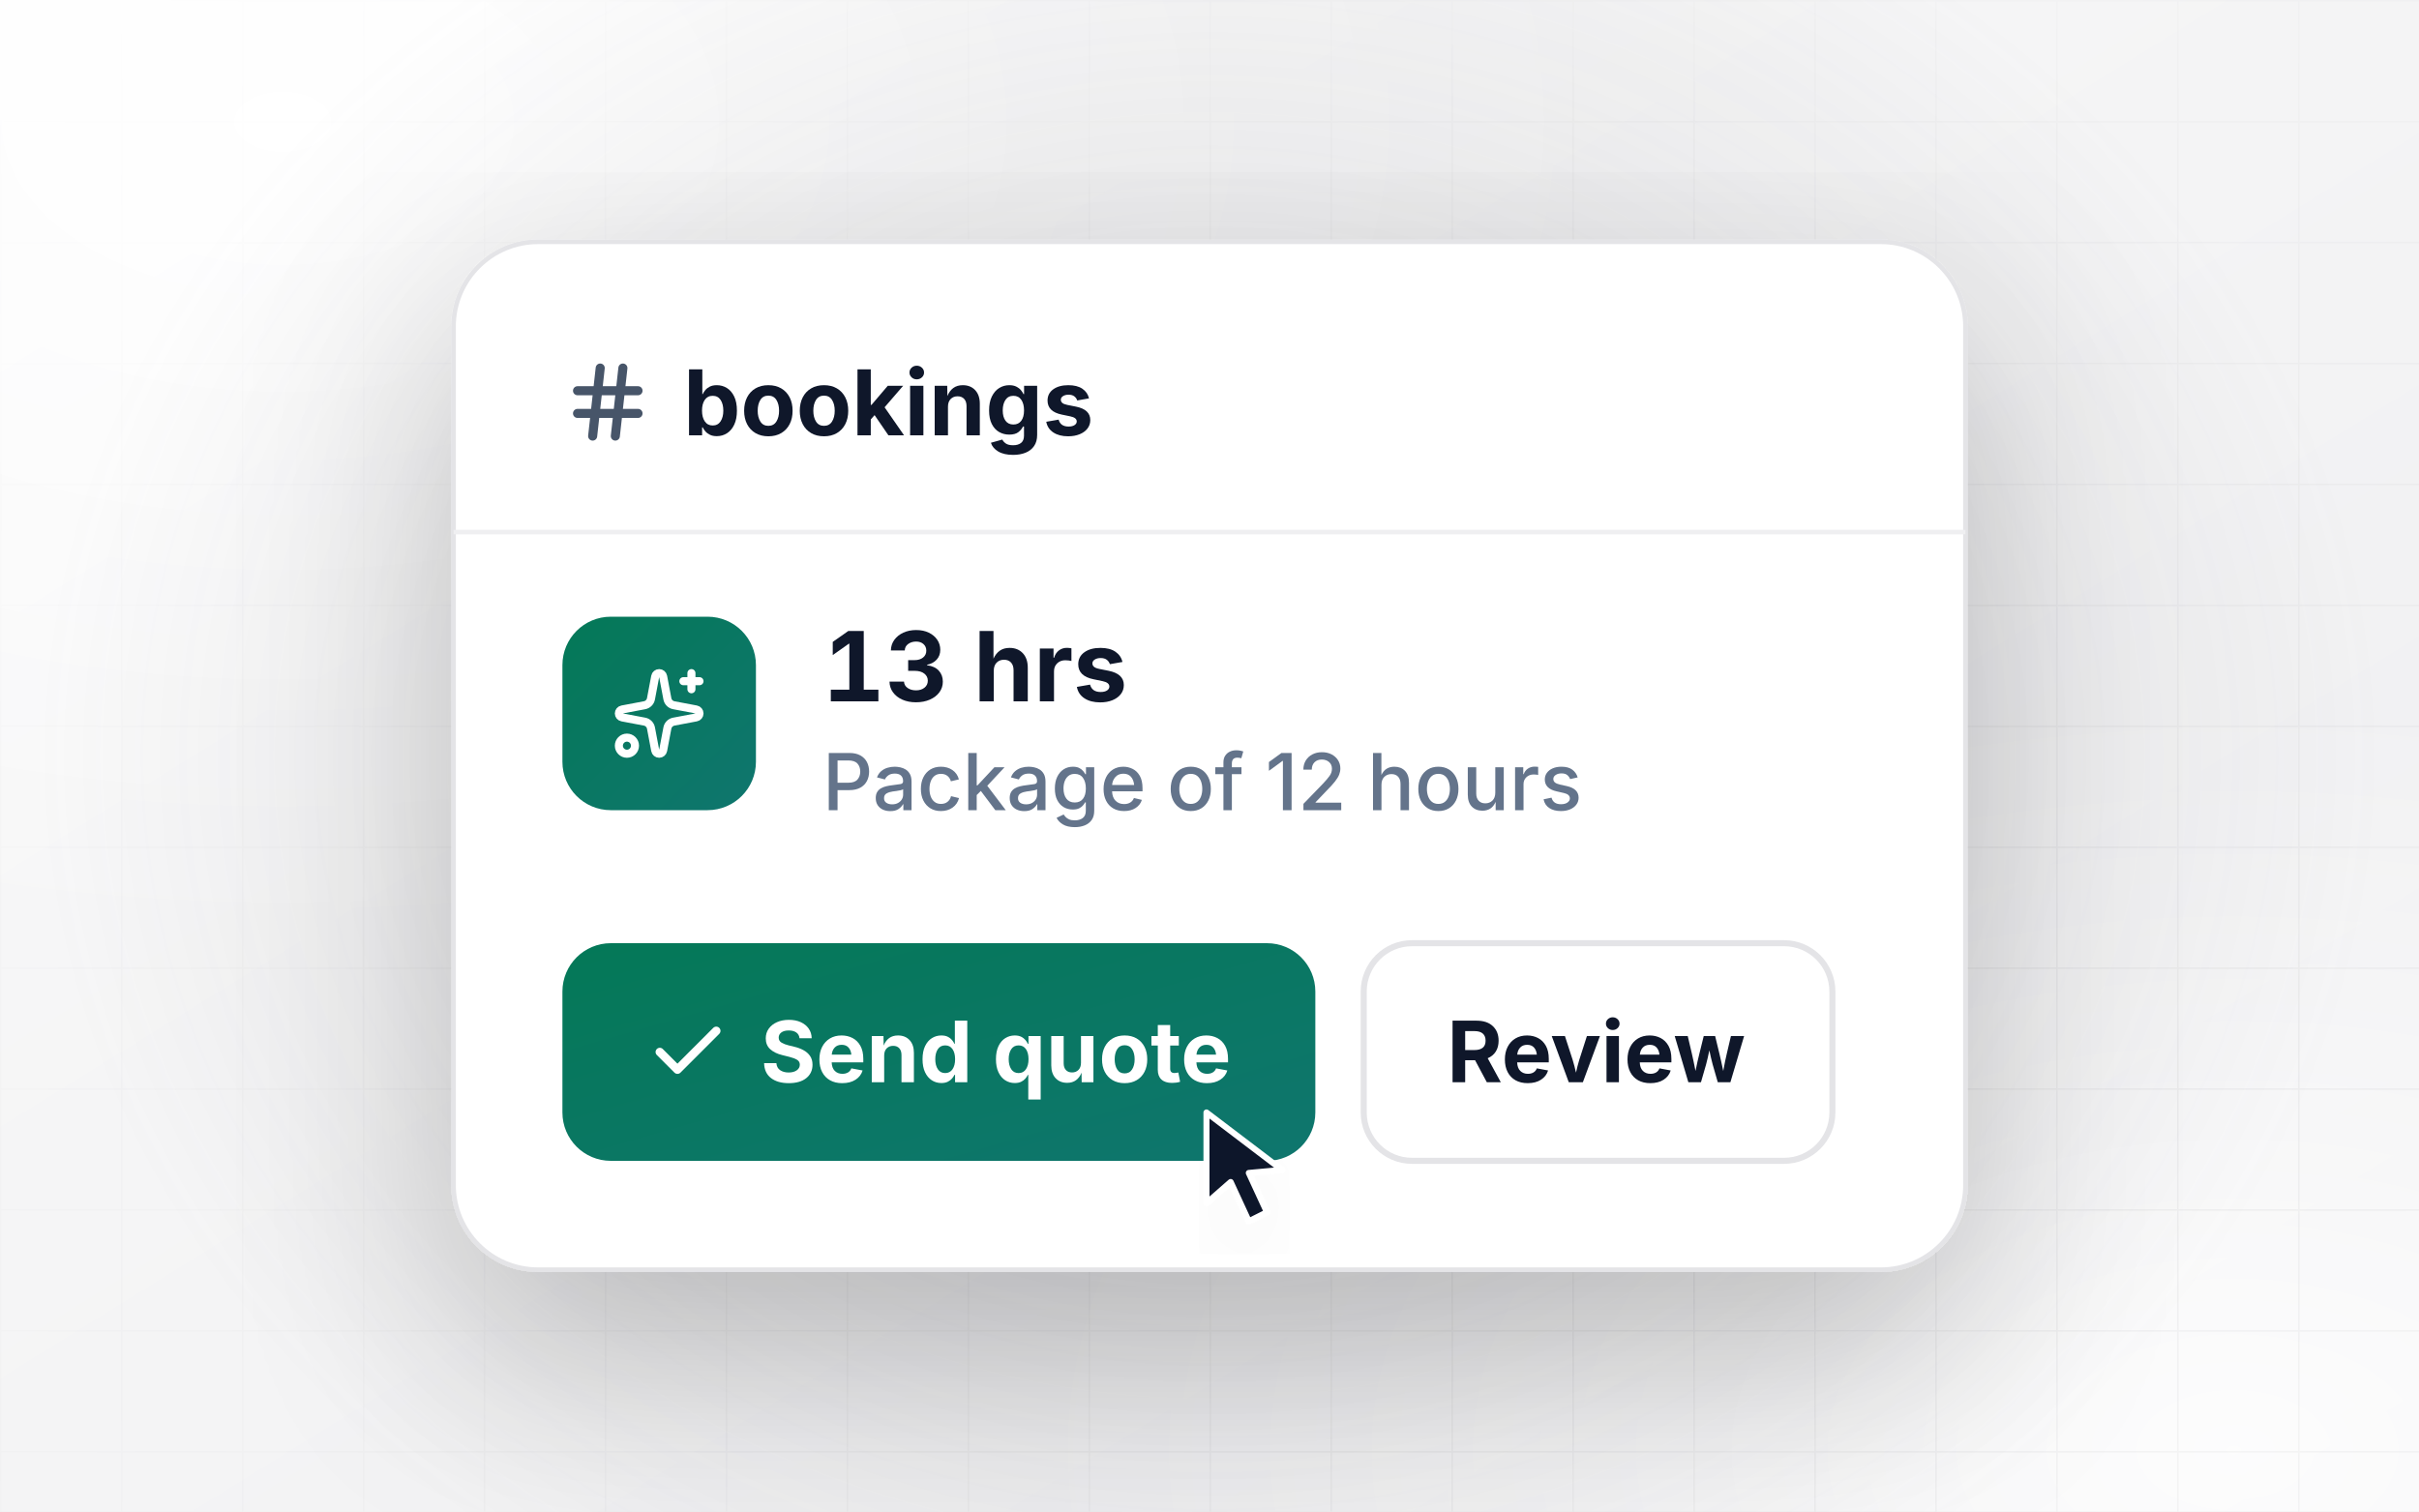
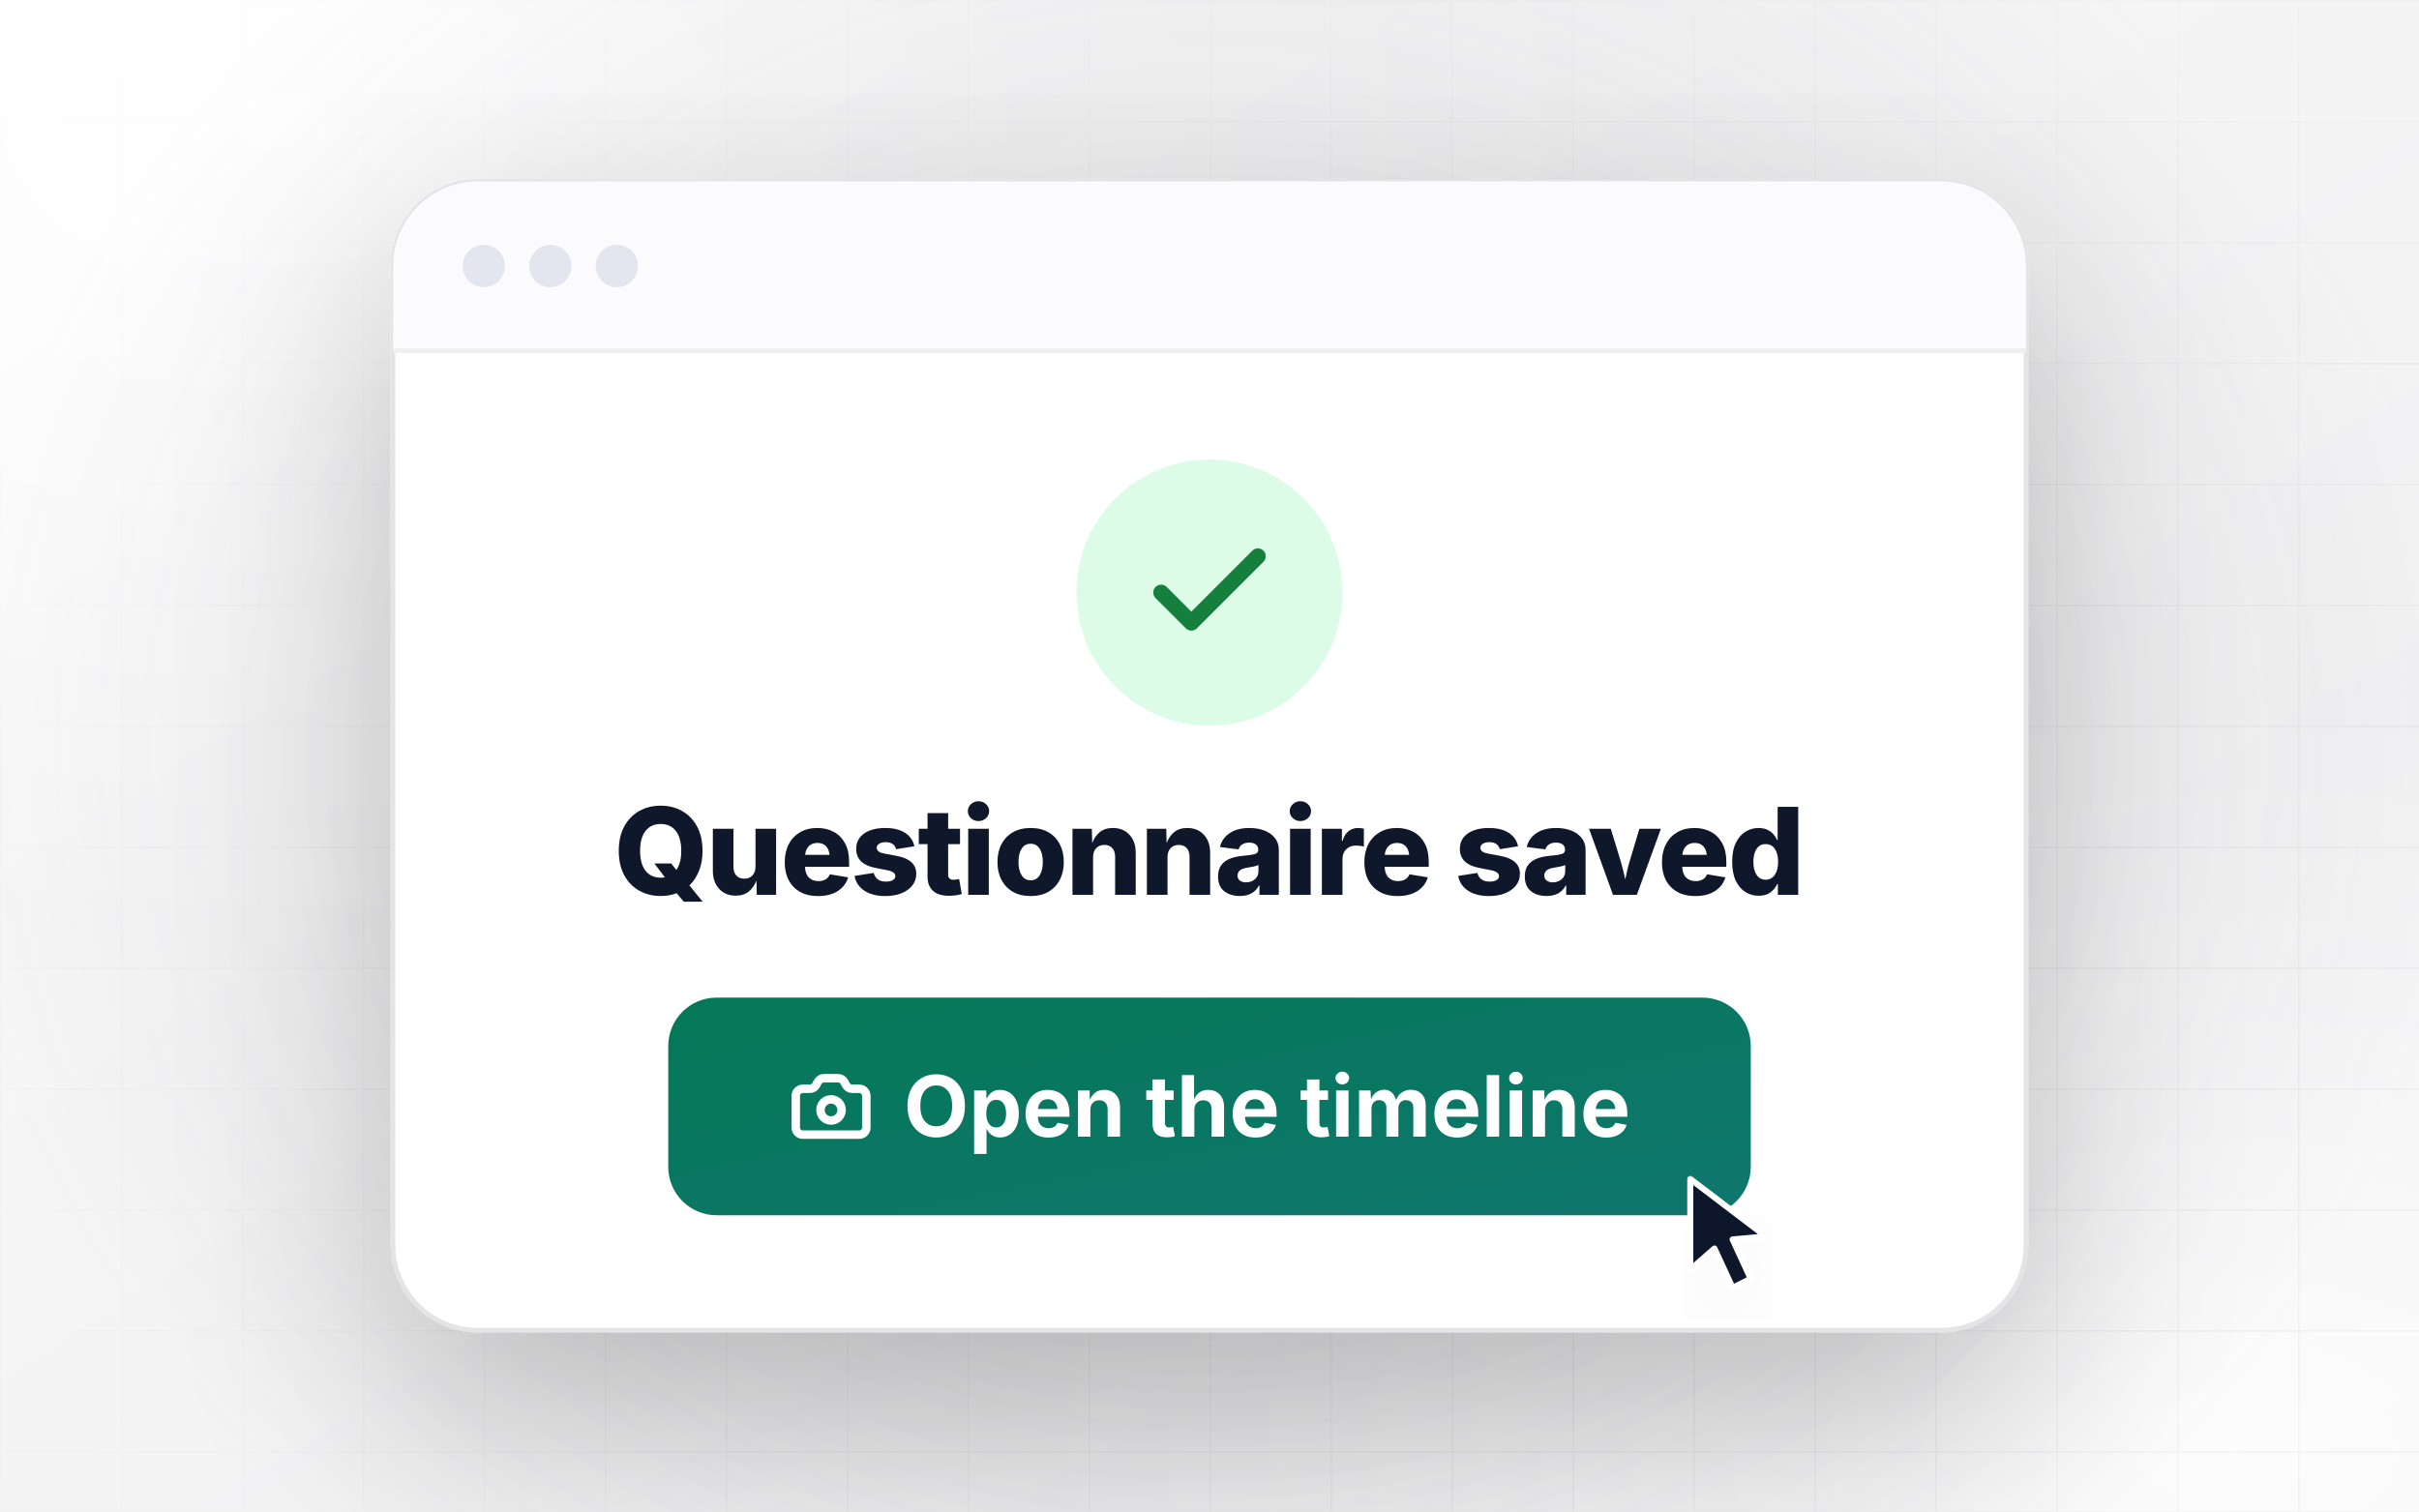
<svg xmlns="http://www.w3.org/2000/svg" xmlns:xlink="http://www.w3.org/1999/xlink" viewBox="0 0 800 500" width="800" height="500" role="img">
  <defs>
    <linearGradient id="bg" x1="0" y1="0" x2="1" y2="1">
      <stop offset="0" stop-color="#FAFAFA" />
      <stop offset="1" stop-color="#EEEEF0" />
    </linearGradient>
    <radialGradient id="glowA" cx="0.12" cy="0.08" r="0.55">
      <stop offset="0" stop-color="#FFFFFF" stop-opacity="0.95" />
      <stop offset="1" stop-color="#FFFFFF" stop-opacity="0" />
    </radialGradient>
    <radialGradient id="glowB" cx="0.92" cy="0.96" r="0.5">
      <stop offset="0" stop-color="#FFFFFF" stop-opacity="0.85" />
      <stop offset="1" stop-color="#FFFFFF" stop-opacity="0" />
    </radialGradient>
    <linearGradient id="gAcc" x1="0" y1="0" x2="1" y2="1">
      <stop offset="0" stop-color="#047857" />
      <stop offset="1" stop-color="#0F766E" />
    </linearGradient>
    <linearGradient id="gStroke" x1="0" y1="0" x2="1" y2="0">
      <stop offset="0" stop-color="#6EE7B7" />
      <stop offset="1" stop-color="#5EEAD4" />
    </linearGradient>
    <pattern id="grid" width="40" height="40" patternUnits="userSpaceOnUse">
      <path d="M40 0H0V40" fill="none" stroke="#52525B" stroke-opacity="0.07" stroke-width="1" />
    </pattern>
    <radialGradient id="fade" cx="0.5" cy="0.45" r="0.65">
      <stop offset="0" stop-color="#fff" stop-opacity="1" />
      <stop offset="1" stop-color="#fff" stop-opacity="0" />
    </radialGradient>
    <mask id="gridMask">
      <rect width="1200" height="800" fill="url(#fade)" />
    </mask>
    <filter id="e1" x="-10%" y="-10%" width="120%" height="140%">
      <feDropShadow dx="0" dy="1" stdDeviation="1.2" flood-color="#0F172A" flood-opacity="0.07" />
      <feDropShadow dx="0" dy="12" stdDeviation="18" flood-color="#18181B" flood-opacity="0.08" />
    </filter>
    <filter id="e2" x="-15%" y="-15%" width="130%" height="160%">
      <feDropShadow dx="0" dy="2" stdDeviation="3" flood-color="#0F172A" flood-opacity="0.10" />
      <feDropShadow dx="0" dy="28" stdDeviation="34" flood-color="#18181B" flood-opacity="0.20" />
    </filter>
    <radialGradient id="spot" cx="0.5" cy="0.5" r="0.5">
      <stop offset="0" stop-color="#71717A" stop-opacity="0.24" />
      <stop offset="1" stop-color="#71717A" stop-opacity="0" />
    </radialGradient>
-     <path id="g700_b" d="M754 -19Q663 -19 600.0 12.0Q537 43 497.5 88.5Q458 134 437 179H423V0H128V1490H428V930H437Q457 974 495.5 1021.0Q534 1068 597.5 1100.0Q661 1132 756 1132Q880 1132 983.0 1068.0Q1086 1004 1147.5 876.0Q1209 748 1209 557Q1209 371 1149.0 242.5Q1089 114 986.0 47.5Q883 -19 754 -19ZM662 222Q779 222 840.5 316.0Q902 410 902 558Q902 705 841.0 798.5Q780 892 662 892Q546 892 483.5 801.0Q421 710 421 558Q421 406 484.0 314.0Q547 222 662 222Z" />
-     <path id="g700_o" d="M628 -22Q460 -22 337.0 50.5Q214 123 147.5 252.5Q81 382 81 554Q81 727 147.5 857.0Q214 987 337.0 1059.5Q460 1132 628 1132Q796 1132 919.0 1059.5Q1042 987 1108.5 857.0Q1175 727 1175 554Q1175 382 1108.5 252.5Q1042 123 919.0 50.5Q796 -22 628 -22ZM628 214Q748 214 809.0 311.0Q870 408 870 555Q870 703 809.0 799.5Q748 896 628 896Q508 896 447.5 799.5Q387 703 387 555Q387 408 447.5 311.0Q508 214 628 214Z" />
-     <path id="g700_k" d="M128 0V1490H428V688H445L811 1118H1158L740 633L1179 0H826L514 456L428 359V0Z" />
+     <path id="g800_Q" d="M792 -20Q591 -20 430.5 69.0Q270 158 176.0 329.0Q82 500 82 744Q82 990 176.0 1161.0Q270 1332 430.5 1421.0Q591 1510 792 1510Q991 1510 1151.5 1421.0Q1312 1332 1406.0 1161.0Q1500 990 1500 744Q1500 551 1440.5 404.5Q1381 258 1278 160L1502 -117H1183L1062 27Q937 -20 792 -20ZM684 531H970L1057 421Q1140 539 1140 744Q1140 966 1047.0 1083.0Q954 1200 792 1200Q629 1200 536.0 1083.0Q443 966 443 744Q443 523 536.0 406.5Q629 290 792 290Q829 290 863 296Z" />
+     <path id="g800_u" d="M503 -14Q327 -14 221.0 101.0Q115 216 115 406V1118H464V474Q464 380 512.5 326.5Q561 273 646 273Q732 273 784.5 327.5Q837 382 837 480V1118H1186V0H858L853 242Q808 125 723.0 55.5Q638 -14 503 -14Z" />
+     <path id="g800_e" d="M636 -21Q373 -21 222.5 132.5Q72 286 72 555Q72 727 139.5 857.0Q207 987 331.0 1059.5Q455 1132 623 1132Q780 1132 901.5 1066.5Q1023 1001 1092.5 873.5Q1162 746 1162 562V474H415Q420 353 481.5 292.5Q543 232 642 232Q712 232 763.0 261.5Q814 291 835 347L1146 296Q1104 151 971.5 65.0Q839 -21 636 -21ZM417 677H831Q821 772 769.0 825.5Q717 879 626 879Q534 879 480.5 824.5Q427 770 417 677Z" />
+     <path id="g800_s" d="M586 -21Q371 -21 232.5 69.5Q94 160 65 320L389 371Q410 298 460.0 261.0Q510 224 599 224Q672 224 714.0 249.5Q756 275 756 317Q756 390 619 417L424 455Q93 518 93 777Q93 944 226.5 1038.0Q360 1132 585 1132Q795 1132 922.0 1049.0Q1049 966 1078 822L770 773Q736 892 591 892Q528 892 484.5 866.5Q441 841 441 798Q441 764 468.0 738.5Q495 713 567 699L781 659Q1110 597 1110 357Q1110 242 1042.5 157.0Q975 72 857.0 25.5Q739 -21 586 -21Z" />
+     <path id="g800_t" d="M718 1118V859H517V342Q517 255 606 255Q624 255 656.5 259.5Q689 264 703 267L748 13Q689 -4 634.0 -10.0Q579 -16 530 -16Q352 -16 260.0 67.5Q168 151 168 311V859H20V1118H168V1384H517V1118Z" />
+     <path id="g800_i" d="M115 0V1118H464V0ZM289 1249Q215 1249 162.0 1298.0Q109 1347 109 1417Q109 1487 162.0 1536.0Q215 1585 289 1585Q364 1585 417.0 1536.0Q470 1487 470 1417Q470 1347 417.0 1298.0Q364 1249 289 1249Z" />
+     <path id="g800_o" d="M634 -21Q459 -21 333.0 51.5Q207 124 139.5 253.5Q72 383 72 555Q72 727 139.5 857.0Q207 987 333.0 1059.5Q459 1132 634 1132Q809 1132 934.5 1059.5Q1060 987 1127.5 857.0Q1195 727 1195 555Q1195 383 1127.5 253.5Q1060 124 934.5 51.5Q809 -21 634 -21ZM634 246Q734 246 787.0 331.5Q840 417 840 557Q840 697 787.0 781.0Q734 865 634 865Q534 865 481.0 781.0Q428 697 428 557Q428 417 481.0 331.5Q534 246 634 246Z" />
+     <path id="g800_n" d="M464 638V0H115V1118H443L449 877Q493 993 578.0 1062.5Q663 1132 799 1132Q974 1132 1080.0 1017.0Q1186 902 1186 712V0H837V644Q837 738 789.0 791.5Q741 845 655 845Q570 845 517.0 790.5Q464 736 464 638Z" />
+     <path id="g800_a" d="M428 -20Q267 -20 163.5 62.0Q60 144 60 310Q60 434 117.0 507.0Q174 580 268.5 615.0Q363 650 476 660Q618 672 679.5 689.5Q741 707 741 759V763Q741 821 700.5 852.5Q660 884 589 884Q516 884 469.0 853.0Q422 822 408 769L92 810Q125 953 253.5 1042.5Q382 1132 592 1132Q731 1132 843.5 1089.0Q956 1046 1022.5 962.5Q1089 879 1089 759V0H761V157H752Q659 -20 428 -20ZM534 211Q622 211 683.0 263.0Q744 315 744 398V505Q714 489 657.0 478.0Q600 467 551 459Q390 435 390 326Q390 270 430.5 240.5Q471 211 534 211Z" />
+     <path id="g800_r" d="M115 0V1118H454V914H466Q496 1024 565.5 1078.0Q635 1132 727 1132Q778 1132 826 1120V816Q801 825 760.5 829.5Q720 834 688 834Q591 834 527.5 772.0Q464 710 464 610V0Z" />
+     <path id="g800_v" d="M427 0 22 1118H390L557 571Q580 496 598.5 419.0Q617 342 635 261Q651 342 669.0 418.5Q687 495 710 571L874 1118H1238L831 0Z" />
+     <path id="g800_d" d="M520 -16Q396 -16 294.0 48.5Q192 113 132.0 240.5Q72 368 72 558Q72 754 134.5 881.0Q197 1008 298.5 1070.0Q400 1132 517 1132Q606 1132 669.0 1101.5Q732 1071 772.5 1023.5Q813 976 834 926H842V1490H1190V0H846V181H834Q801 105 724.5 44.5Q648 -16 520 -16ZM639 256Q738 256 794.0 338.5Q850 421 850 558Q850 697 794.5 778.0Q739 859 639 859Q538 859 484.5 776.5Q431 694 431 558Q431 422 484.5 339.0Q538 256 639 256Z" />
+     <path id="g700_O" d="M789 -20Q592 -20 434.5 70.0Q277 160 185.5 331.0Q94 502 94 744Q94 987 185.5 1158.5Q277 1330 434.5 1420.0Q592 1510 789 1510Q987 1510 1144.0 1420.0Q1301 1330 1392.5 1158.5Q1484 987 1484 744Q1484 501 1392.5 330.5Q1301 160 1144.0 70.0Q987 -20 789 -20ZM789 251Q963 251 1068.5 377.5Q1174 504 1174 744Q1174 985 1068.5 1112.0Q963 1239 789 1239Q616 1239 510.0 1111.5Q404 984 404 744Q404 505 510.0 378.0Q616 251 789 251Z" />
+     <path id="g700_p" d="M128 -418V1118H423V930H437Q457 974 495.5 1021.0Q534 1068 597.5 1100.0Q661 1132 756 1132Q880 1132 983.0 1068.0Q1086 1004 1147.5 876.0Q1209 748 1209 557Q1209 371 1149.0 242.5Q1089 114 986.0 47.5Q883 -19 754 -19Q663 -19 600.0 12.0Q537 43 497.5 88.5Q458 134 437 179H428V-418ZM662 222Q779 222 840.5 316.0Q902 410 902 558Q902 705 841.0 798.5Q780 892 662 892Q546 892 483.5 801.0Q421 710 421 558Q421 406 484.0 314.0Q547 222 662 222Z" />
+     <path id="g700_e" d="M633 -22Q462 -22 338.0 48.0Q214 118 147.5 247.0Q81 376 81 553Q81 726 147.5 856.0Q214 986 334.5 1059.0Q455 1132 618 1132Q764 1132 883.0 1070.0Q1002 1008 1072.5 882.0Q1143 756 1143 565V481H378Q383 344 454.0 274.0Q525 204 638 204Q717 204 773.5 237.5Q830 271 854 336L1126 285Q1085 146 956.5 62.0Q828 -22 633 -22ZM380 669H854Q843 778 784.0 842.0Q725 906 621 906Q513 906 451.0 839.5Q389 773 380 669Z" />
+     <path id="g700_n" d="M428 647V0H128V1118H411L415 887Q462 1004 548.0 1068.0Q634 1132 763 1132Q937 1132 1042.0 1020.0Q1147 908 1147 711V0H847V659Q847 763 793.5 822.0Q740 881 645 881Q549 881 488.5 819.5Q428 758 428 647Z" />
+     <path id="g700_t" d="M683 1118V889H474V327Q474 223 576 223Q593 223 623.5 227.5Q654 232 671 236L714 11Q664 -4 614.5 -10.0Q565 -16 520 -16Q352 -16 263.0 65.5Q174 147 174 301V889H20V1118H174V1384H474V1118Z" />
+     <path id="g700_h" d="M428 647V0H128V1490H422V904Q471 1013 555.0 1072.5Q639 1132 763 1132Q937 1132 1042.5 1020.0Q1148 908 1148 711V0H847V659Q847 763 793.5 822.0Q740 881 645 881Q549 881 488.5 819.5Q428 758 428 647Z" />
    <path id="g700_i" d="M128 0V1118H428V0ZM278 1264Q210 1264 162.0 1309.0Q114 1354 114 1418Q114 1482 162.0 1527.0Q210 1572 278 1572Q346 1572 394.5 1527.0Q443 1482 443 1418Q443 1354 394.5 1309.0Q346 1264 278 1264Z" />
-     <path id="g700_n" d="M428 647V0H128V1118H411L415 887Q462 1004 548.0 1068.0Q634 1132 763 1132Q937 1132 1042.0 1020.0Q1147 908 1147 711V0H847V659Q847 763 793.5 822.0Q740 881 645 881Q549 881 488.5 819.5Q428 758 428 647Z" />
-     <path id="g700_g" d="M625 -442Q415 -442 287.0 -365.0Q159 -288 122 -168L380 -96Q401 -143 457.5 -183.5Q514 -224 623 -224Q737 -224 803.0 -171.5Q869 -119 869 -8V198H846Q815 130 743.5 73.0Q672 16 536 16Q410 16 307.0 75.0Q204 134 142.5 255.0Q81 376 81 561Q81 750 143.5 877.0Q206 1004 309.5 1068.0Q413 1132 537 1132Q631 1132 695.0 1100.0Q759 1068 798.5 1021.0Q838 974 858 930H871V1118H1166V9Q1166 -142 1096.5 -242.5Q1027 -343 904.5 -392.5Q782 -442 625 -442ZM630 244Q745 244 807.5 328.5Q870 413 870 563Q870 712 808.0 802.0Q746 892 630 892Q512 892 450.5 799.5Q389 707 389 563Q389 416 451.0 330.0Q513 244 630 244Z" />
-     <path id="g700_s" d="M572 -22Q370 -22 238.5 64.0Q107 150 78 306L357 354Q400 198 581 198Q667 198 716.5 230.5Q766 263 766 313Q766 398 622 428L429 468Q107 534 107 785Q107 946 236.0 1039.0Q365 1132 577 1132Q776 1132 894.0 1051.0Q1012 970 1043 834L777 787Q759 844 711.0 880.5Q663 917 581 917Q507 917 457.0 885.5Q407 854 407 804Q407 762 439.5 732.5Q472 703 551 687L752 647Q1072 582 1072 345Q1072 235 1008.0 152.5Q944 70 831.0 24.0Q718 -22 572 -22Z" />
-     <path id="g700_one_tf" d="M177 0V247H569V1221H559L218 980V1259L547 1490H874V247H1184V0Z" />
-     <path id="g700_three_tf" d="M655 -20Q493 -20 367.5 35.5Q242 91 169.5 190.0Q97 289 95 418H402Q406 334 478.0 283.5Q550 233 656 233Q766 233 836.0 289.5Q906 346 906 437Q906 529 832.0 587.5Q758 646 628 646H490V873H628Q737 873 805.5 928.0Q874 983 874 1073Q874 1159 814.5 1212.5Q755 1266 658 1266Q561 1266 490.5 1215.0Q420 1164 418 1077H124Q126 1204 197.0 1302.0Q268 1400 388.5 1455.0Q509 1510 660 1510Q813 1510 928.0 1454.0Q1043 1398 1106.5 1303.0Q1170 1208 1170 1092Q1170 966 1092.5 882.5Q1015 799 891 775V764Q1054 743 1139.0 649.5Q1224 556 1224 417Q1224 290 1151.0 191.5Q1078 93 949.5 36.5Q821 -20 655 -20Z" />
-     <path id="g700_h" d="M428 647V0H128V1490H422V904Q471 1013 555.0 1072.5Q639 1132 763 1132Q937 1132 1042.5 1020.0Q1148 908 1148 711V0H847V659Q847 763 793.5 822.0Q740 881 645 881Q549 881 488.5 819.5Q428 758 428 647Z" />
-     <path id="g700_r" d="M128 0V1118H418V923H430Q461 1026 533.5 1079.5Q606 1133 700 1133Q751 1133 797 1123V855Q777 861 738.5 865.5Q700 870 667 870Q563 870 495.5 805.0Q428 740 428 636V0Z" />
-     <path id="g500_P" d="M165 0V1490H699Q871 1490 986.0 1426.5Q1101 1363 1158.0 1253.5Q1215 1144 1215 1006Q1215 868 1157.5 758.5Q1100 649 985.0 585.5Q870 522 697 522H393V0ZM393 715H675Q839 715 911.5 797.5Q984 880 984 1006Q984 1132 911.5 1213.5Q839 1295 673 1295H393Z" />
-     <path id="g500_a" d="M461 -25Q354 -25 268.5 14.5Q183 54 133.0 130.0Q83 206 83 316Q83 411 120.0 472.5Q157 534 219.0 569.5Q281 605 357.5 623.0Q434 641 513 650Q661 667 728.0 679.5Q795 692 795 751V757Q795 850 740.5 901.5Q686 953 581 953Q471 953 408.0 905.0Q345 857 322 800L115 854Q153 954 224.0 1015.0Q295 1076 386.5 1104.0Q478 1132 578 1132Q645 1132 721.0 1116.0Q797 1100 864.0 1058.5Q931 1017 973.0 940.0Q1015 863 1015 742V0H802V153H791Q758 87 677.5 31.0Q597 -25 461 -25ZM510 152Q599 152 663.0 187.5Q727 223 761.5 280.0Q796 337 796 403V546Q780 530 727.5 518.5Q675 507 617.0 499.0Q559 491 525 487Q432 474 365.5 436.5Q299 399 299 313Q299 233 358.5 192.5Q418 152 510 152Z" />
-     <path id="g500_c" d="M618 -23Q460 -23 343.0 49.0Q226 121 161.0 250.5Q96 380 96 553Q96 727 161.0 857.5Q226 988 343.0 1060.0Q460 1132 618 1132Q792 1132 918.5 1044.5Q1045 957 1086 802L877 752Q854 839 787.5 892.5Q721 946 619 946Q518 946 451.5 893.0Q385 840 352.5 750.5Q320 661 320 553Q320 446 352.5 357.5Q385 269 451.5 216.0Q518 163 619 163Q723 163 791.0 218.5Q859 274 881 365L1089 315Q1048 157 921.0 67.0Q794 -23 618 -23Z" />
-     <path id="g500_k" d="M148 0V1490H368V646H388L829 1118H1093L643 636L1124 0H852L475 501L368 394V0Z" />
-     <path id="g500_g" d="M616 -442Q422 -442 305.0 -371.0Q188 -300 141 -199L325 -112Q345 -144 378.5 -179.5Q412 -215 468.5 -240.0Q525 -265 615 -265Q742 -265 822.0 -204.5Q902 -144 902 -15V203H883Q863 166 827.5 123.0Q792 80 728.5 48.5Q665 17 563 17Q431 17 325.5 79.0Q220 141 158.0 262.5Q96 384 96 563Q96 741 157.5 868.5Q219 996 325.0 1064.0Q431 1132 566 1132Q669 1132 733.5 1097.5Q798 1063 834.5 1017.0Q871 971 890 936H906V1118H1121V-16Q1121 -163 1054.0 -257.0Q987 -351 873.0 -396.5Q759 -442 616 -442ZM614 200Q754 200 828.5 297.0Q903 394 903 566Q903 734 829.5 839.5Q756 945 614 945Q517 945 451.5 894.5Q386 844 353.5 758.5Q321 673 321 566Q321 402 395.5 301.0Q470 200 614 200Z" />
-     <path id="g500_e" d="M630 -23Q465 -23 345.0 48.0Q225 119 160.5 248.0Q96 377 96 551Q96 723 159.5 854.0Q223 985 339.0 1058.5Q455 1132 611 1132Q738 1132 852.5 1075.5Q967 1019 1038.5 895.5Q1110 772 1110 570V492H317Q323 330 409.0 244.5Q495 159 632 159Q724 159 790.5 199.0Q857 239 886 317L1093 268Q1053 137 931.0 57.0Q809 -23 630 -23ZM318 656H892Q880 788 809.5 869.0Q739 950 612 950Q480 950 403.5 863.5Q327 777 318 656Z" />
-     <path id="g500_o" d="M618 -23Q461 -23 343.5 49.0Q226 121 161.0 250.5Q96 380 96 553Q96 727 161.0 857.5Q226 988 343.5 1060.0Q461 1132 618 1132Q776 1132 893.5 1060.0Q1011 988 1076.0 857.5Q1141 727 1141 553Q1141 380 1076.0 250.5Q1011 121 893.5 49.0Q776 -23 618 -23ZM618 163Q720 163 786.5 216.5Q853 270 885.5 358.5Q918 447 918 553Q918 660 885.5 749.5Q853 839 786.5 892.5Q720 946 618 946Q517 946 451.0 892.5Q385 839 352.5 749.5Q320 660 320 553Q320 447 352.5 358.5Q385 270 451.0 216.5Q517 163 618 163Z" />
-     <path id="g500_f" d="M702 1118V939H452V0H232V939H20V1118H232V1246Q232 1350 278.5 1420.0Q325 1490 400.5 1525.0Q476 1560 565 1560Q631 1560 678.5 1549.5Q726 1539 749 1530L698 1352Q682 1356 658.0 1362.0Q634 1368 600 1368Q521 1368 486.5 1329.0Q452 1290 452 1216V1118Z" />
-     <path id="g500_one" d="M685 1490V0H459V1283H449L95 1025V1254L421 1490Z" />
-     <path id="g500_two" d="M144 0V165L650 688Q766 810 826.0 895.0Q886 980 886 1078Q886 1190 810.5 1254.5Q735 1319 622 1319Q503 1319 432.0 1247.5Q361 1176 361 1056H142Q142 1192 205.0 1294.5Q268 1397 377.5 1453.5Q487 1510 626 1510Q768 1510 875.5 1454.0Q983 1398 1044.0 1302.5Q1105 1207 1105 1086Q1105 1005 1074.5 926.5Q1044 848 967.5 750.0Q891 652 752 512L460 207V195H1128V0Z" />
-     <path id="g500_h" d="M368 662V0H148V1490H366V917Q419 1028 504.0 1080.0Q589 1132 704 1132Q875 1132 980.0 1024.5Q1085 917 1085 710V0H864V683Q864 804 801.0 872.0Q738 940 628 940Q516 940 442.0 867.5Q368 795 368 662Z" />
-     <path id="g500_u" d="M529 -14Q358 -14 253.0 93.5Q148 201 148 408V1118H368V435Q368 314 431.5 246.0Q495 178 604 178Q716 178 790.0 250.5Q864 323 864 456V1118H1085V0H874L873 217Q820 95 732.5 40.5Q645 -14 529 -14Z" />
-     <path id="g500_r" d="M148 0V1118H361V938H373Q403 1029 480.5 1081.5Q558 1134 656 1134Q677 1134 704.5 1132.0Q732 1130 749 1128V918Q737 921 703.0 925.5Q669 930 634 930Q519 930 443.5 859.5Q368 789 368 679V0Z" />
-     <path id="g500_s" d="M549 -23Q367 -23 247.5 55.5Q128 134 98 283L305 326Q350 155 551 155Q658 155 720.5 199.5Q783 244 783 306Q783 412 626 447L438 490Q130 559 130 799Q130 899 185.5 974.0Q241 1049 338.5 1090.5Q436 1132 563 1132Q744 1132 847.0 1054.5Q950 977 986 853L789 810Q768 869 716.0 913.5Q664 958 565 958Q474 958 413.0 917.0Q352 876 352 813Q352 757 392.5 722.5Q433 688 525 667L705 627Q1010 558 1010 325Q1010 223 951.5 144.5Q893 66 789.0 21.5Q685 -23 549 -23Z" />
-     <path id="g700_S" d="M681 -22Q412 -22 251.5 101.5Q91 225 85 462H382Q390 349 472.5 292.5Q555 236 678 236Q800 236 874.5 288.5Q949 341 949 426Q949 503 881.5 544.0Q814 585 692 615L528 656Q339 702 232.0 800.5Q125 899 125 1061Q125 1196 197.5 1297.0Q270 1398 396.5 1454.0Q523 1510 685 1510Q850 1510 973.0 1453.5Q1096 1397 1165.0 1296.5Q1234 1196 1236 1065H941Q933 1155 864.5 1204.0Q796 1253 682 1253Q565 1253 501.5 1204.5Q438 1156 438 1081Q438 998 509.5 957.0Q581 916 676 893L811 860Q936 831 1037.0 776.5Q1138 722 1197.0 635.5Q1256 549 1256 424Q1256 221 1104.5 99.5Q953 -22 681 -22Z" />
-     <path id="g700_e" d="M633 -22Q462 -22 338.0 48.0Q214 118 147.5 247.0Q81 376 81 553Q81 726 147.5 856.0Q214 986 334.5 1059.0Q455 1132 618 1132Q764 1132 883.0 1070.0Q1002 1008 1072.5 882.0Q1143 756 1143 565V481H378Q383 344 454.0 274.0Q525 204 638 204Q717 204 773.5 237.5Q830 271 854 336L1126 285Q1085 146 956.5 62.0Q828 -22 633 -22ZM380 669H854Q843 778 784.0 842.0Q725 906 621 906Q513 906 451.0 839.5Q389 773 380 669Z" />
-     <path id="g700_d" d="M537 -19Q408 -19 305.0 47.5Q202 114 141.5 242.5Q81 371 81 557Q81 748 143.0 876.0Q205 1004 308.0 1068.0Q411 1132 535 1132Q630 1132 693.0 1100.0Q756 1068 794.5 1021.0Q833 974 853 930H863V1490H1163V0H868V179H853Q832 134 793.0 88.5Q754 43 691.0 12.0Q628 -19 537 -19ZM629 222Q743 222 806.0 314.0Q869 406 869 558Q869 710 806.5 801.0Q744 892 629 892Q511 892 450.0 798.5Q389 705 389 558Q389 410 450.5 316.0Q512 222 629 222Z" />
-     <path id="g700_q" d="M1163 -418H863V179H853Q832 134 793.0 88.5Q754 43 691.0 12.0Q628 -19 537 -19Q408 -19 305.0 47.5Q202 114 141.5 242.5Q81 371 81 557Q81 748 143.0 876.0Q205 1004 308.0 1068.0Q411 1132 535 1132Q630 1132 693.0 1100.0Q756 1068 794.5 1021.0Q833 974 853 930H868V1118H1163ZM629 222Q743 222 806.0 314.0Q869 406 869 558Q869 710 806.5 801.0Q744 892 629 892Q511 892 450.0 798.5Q389 705 389 558Q389 410 450.5 316.0Q512 222 629 222Z" />
-     <path id="g700_u" d="M513 -14Q339 -14 233.5 98.0Q128 210 128 407V1118H428V459Q428 355 482.0 296.0Q536 237 630 237Q726 237 786.5 298.5Q847 360 847 471V1118H1148V0H864L860 232Q813 113 726.5 49.5Q640 -14 513 -14Z" />
-     <path id="g700_t" d="M683 1118V889H474V327Q474 223 576 223Q593 223 623.5 227.5Q654 232 671 236L714 11Q664 -4 614.5 -10.0Q565 -16 520 -16Q352 -16 263.0 65.5Q174 147 174 301V889H20V1118H174V1384H474V1118Z" />
-     <path id="g700_R" d="M135 0V1490H716Q970 1490 1109.5 1357.5Q1249 1225 1249 1005Q1249 852 1181.0 743.5Q1113 635 985 581L1302 0H964L680 532H440V0ZM440 779H660Q934 779 934 1005Q934 1118 866.5 1178.0Q799 1238 659 1238H440Z" />
-     <path id="g700_v" d="M443 0 31 1118H350L538 538Q561 463 580.5 387.0Q600 311 618 233Q635 311 653.5 386.5Q672 462 696 538L882 1118H1197L784 0Z" />
-     <path id="g700_w" d="M361 0 31 1118H346L443 705Q463 612 487.0 505.0Q511 398 534 273Q557 395 582.5 502.5Q608 610 631 705L733 1118H1009L1109 705Q1130 610 1155.5 503.0Q1181 396 1205 272Q1226 396 1249.0 503.0Q1272 610 1294 705L1391 1118H1710L1378 0H1073L949 431Q928 503 908.5 593.0Q889 683 869 771Q850 683 830.0 592.5Q810 502 790 431L666 0Z" />
+     <path id="g700_m" d="M128 0V1118H406L418 901Q463 1023 550.0 1079.0Q637 1135 737 1135Q949 1135 1025 884Q1072 1013 1170.5 1074.0Q1269 1135 1384 1135Q1538 1135 1639.5 1035.5Q1741 936 1741 754V0H1441V697Q1441 791 1389.5 837.5Q1338 884 1263 884Q1178 884 1128.5 830.0Q1079 776 1079 688V0H789V705Q789 787 740.5 835.5Q692 884 615 884Q536 884 482.0 830.5Q428 777 428 676V0Z" />
+     <path id="g700_l" d="M428 1490V0H128V1490Z" />
  </defs>
  <style>
.pulse{transform-box:fill-box;transform-origin:center;animation:pulse 2.4s cubic-bezier(.2,.7,.3,1) infinite}
@keyframes pulse{0%{transform:scale(1);opacity:.30}75%{transform:scale(2.1);opacity:0}100%{transform:scale(2.1);opacity:0}}
.caret{animation:blink 1.1s steps(1) infinite}
@keyframes blink{0%,55%{opacity:1}56%,100%{opacity:0}}
.press{transform-box:fill-box;transform-origin:0 0;animation:press 3.2s ease-in-out infinite}
@keyframes press{0%,58%,100%{transform:translate(0,0) scale(1)}66%{transform:translate(1.5px,2px) scale(.9)}74%{transform:translate(0,0) scale(1)}}
.ripple{transform-box:fill-box;transform-origin:center;opacity:0;animation:ripple 3.2s ease-out infinite}
@keyframes ripple{0%,62%{opacity:0;transform:scale(.4)}68%{opacity:.5}100%{opacity:0;transform:scale(2.4)}}
.sweep{animation:sweep 4.8s cubic-bezier(.45,0,.2,1) infinite}
@keyframes sweep{0%{transform:translateY(-470px);opacity:0}8%{opacity:1}72%{transform:translateY(0);opacity:1}100%{transform:translateY(0);opacity:1}}
.ring{transform-box:fill-box;transform-origin:50% 12%;animation:ring 4s ease-in-out infinite}
@keyframes ring{0%,70%,100%{transform:rotate(0)}74%{transform:rotate(14deg)}78%{transform:rotate(-12deg)}82%{transform:rotate(8deg)}86%{transform:rotate(-4deg)}90%{transform:rotate(0)}}
.glow{animation:glow 2.6s ease-in-out infinite}
@keyframes glow{0%,100%{opacity:1}50%{opacity:.45}}
.float{animation:float 6s ease-in-out infinite}
@keyframes float{0%,100%{transform:translateY(0)}50%{transform:translateY(-6px)}}
@media (prefers-reduced-motion: reduce){*{animation:none!important}}
</style>
  <rect width="800" height="500" fill="url(#bg)" />
  <rect width="800" height="500" fill="url(#glowA)" />
  <rect width="800" height="500" fill="url(#glowB)" />
  <rect width="800" height="500" fill="url(#grid)" mask="url(#gridMask)" />
-   <ellipse cx="400.0" cy="250.0" rx="390.0" ry="323.0" fill="url(#spot)" />
-   <rect x="150" y="80" width="500" height="340" rx="28" fill="#fff" stroke="#E4E4E7" stroke-width="1.5" filter="url(#e2)" />
-   <g transform="translate(186 118) scale(1.25)" fill="none" stroke="#475569" stroke-width="2.4" stroke-linecap="round" stroke-linejoin="round">
-     <line x1="4" x2="20" y1="9" y2="9" />
-     <line x1="4" x2="20" y1="15" y2="15" />
-     <line x1="10" x2="8" y1="3" y2="21" />
-     <line x1="16" x2="14" y1="3" y2="21" />
-   </g>
-   <g>
-     <use href="#g700_b" xlink:href="#g700_b" transform="translate(226.00 144.00) scale(0.01465 -0.01465)" fill="#0F172A" />
-     <use href="#g700_o" xlink:href="#g700_o" transform="translate(244.91 144.00) scale(0.01465 -0.01465)" fill="#0F172A" />
-     <use href="#g700_o" xlink:href="#g700_o" transform="translate(263.31 144.00) scale(0.01465 -0.01465)" fill="#0F172A" />
-     <use href="#g700_k" xlink:href="#g700_k" transform="translate(281.71 144.00) scale(0.01465 -0.01465)" fill="#0F172A" />
-     <use href="#g700_i" xlink:href="#g700_i" transform="translate(299.11 144.00) scale(0.01465 -0.01465)" fill="#0F172A" />
-     <use href="#g700_n" xlink:href="#g700_n" transform="translate(307.24 144.00) scale(0.01465 -0.01465)" fill="#0F172A" />
-     <use href="#g700_g" xlink:href="#g700_g" transform="translate(325.92 144.00) scale(0.01465 -0.01465)" fill="#0F172A" />
-     <use href="#g700_s" xlink:href="#g700_s" transform="translate(344.87 144.00) scale(0.01465 -0.01465)" fill="#0F172A" />
-   </g>
-   <line x1="150" y1="176" x2="650" y2="176" stroke="#EFEFF1" stroke-width="1.5" />
-   <rect x="186" y="204" width="64" height="64" rx="16" fill="url(#gAcc)" />
-   <g transform="translate(202 220) scale(1.3333)" fill="none" stroke="#fff" stroke-width="2" stroke-linecap="round" stroke-linejoin="round">
-     <path d="M11.017 2.814a1 1 0 0 1 1.966 0l1.051 5.558a2 2 0 0 0 1.594 1.594l5.558 1.051a1 1 0 0 1 0 1.966l-5.558 1.051a2 2 0 0 0-1.594 1.594l-1.051 5.558a1 1 0 0 1-1.966 0l-1.051-5.558a2 2 0 0 0-1.594-1.594l-5.558-1.051a1 1 0 0 1 0-1.966l5.558-1.051a2 2 0 0 0 1.594-1.594z" />
-     <path d="M20 2v4" />
-     <path d="M22 4h-4" />
-     <circle cx="4" cy="20" r="2" />
-   </g>
-   <g>
-     <use href="#g700_one_tf" xlink:href="#g700_one_tf" transform="translate(272.00 232.00) scale(0.01562 -0.01562)" fill="#0F172A" />
-     <use href="#g700_three_tf" xlink:href="#g700_three_tf" transform="translate(292.69 232.00) scale(0.01562 -0.01562)" fill="#0F172A" />
-     <use href="#g700_h" xlink:href="#g700_h" transform="translate(321.97 232.00) scale(0.01562 -0.01562)" fill="#0F172A" />
-     <use href="#g700_r" xlink:href="#g700_r" transform="translate(341.89 232.00) scale(0.01562 -0.01562)" fill="#0F172A" />
-     <use href="#g700_s" xlink:href="#g700_s" transform="translate(354.92 232.00) scale(0.01562 -0.01562)" fill="#0F172A" />
-   </g>
-   <g>
-     <use href="#g500_P" xlink:href="#g500_P" transform="translate(272.00 268.00) scale(0.0127 -0.0127)" fill="#64748B" />
-     <use href="#g500_a" xlink:href="#g500_a" transform="translate(288.57 268.00) scale(0.0127 -0.0127)" fill="#64748B" />
-     <use href="#g500_c" xlink:href="#g500_c" transform="translate(303.33 268.00) scale(0.0127 -0.0127)" fill="#64748B" />
-     <use href="#g500_k" xlink:href="#g500_k" transform="translate(318.34 268.00) scale(0.0127 -0.0127)" fill="#64748B" />
-     <use href="#g500_a" xlink:href="#g500_a" transform="translate(332.87 268.00) scale(0.0127 -0.0127)" fill="#64748B" />
-     <use href="#g500_g" xlink:href="#g500_g" transform="translate(347.64 268.00) scale(0.0127 -0.0127)" fill="#64748B" />
-     <use href="#g500_e" xlink:href="#g500_e" transform="translate(363.75 268.00) scale(0.0127 -0.0127)" fill="#64748B" />
-     <use href="#g500_o" xlink:href="#g500_o" transform="translate(385.95 268.00) scale(0.0127 -0.0127)" fill="#64748B" />
-     <use href="#g500_f" xlink:href="#g500_f" transform="translate(401.66 268.00) scale(0.0127 -0.0127)" fill="#64748B" />
-     <use href="#g500_one" xlink:href="#g500_one" transform="translate(418.45 268.00) scale(0.0127 -0.0127)" fill="#64748B" />
-     <use href="#g500_two" xlink:href="#g500_two" transform="translate(429.24 268.00) scale(0.0127 -0.0127)" fill="#64748B" />
-     <use href="#g500_h" xlink:href="#g500_h" transform="translate(452.20 268.00) scale(0.0127 -0.0127)" fill="#64748B" />
-     <use href="#g500_o" xlink:href="#g500_o" transform="translate(467.84 268.00) scale(0.0127 -0.0127)" fill="#64748B" />
-     <use href="#g500_u" xlink:href="#g500_u" transform="translate(483.54 268.00) scale(0.0127 -0.0127)" fill="#64748B" />
-     <use href="#g500_r" xlink:href="#g500_r" transform="translate(499.18 268.00) scale(0.0127 -0.0127)" fill="#64748B" />
-     <use href="#g500_s" xlink:href="#g500_s" transform="translate(509.24 268.00) scale(0.0127 -0.0127)" fill="#64748B" />
-   </g>
-   <rect x="186" y="312" width="249" height="72" rx="16" fill="url(#gAcc)" />
-   <g transform="translate(213.543 334.0) scale(1.1667)" fill="none" stroke="#fff" stroke-width="2.4" stroke-linecap="round" stroke-linejoin="round">
+   <ellipse cx="400.0" cy="250.0" rx="421.2" ry="361.0" fill="url(#spot)" />
+   <rect x="130" y="60" width="540" height="380" rx="28" fill="#fff" stroke="#E4E4E7" stroke-width="1.5" filter="url(#e2)" />
+   <path d="M130 116 V88 a28 28 0 0 1 28 -28 H642 a28 28 0 0 1 28 28 V116 Z" fill="#FBFBFD" />
+   <line x1="130" y1="116" x2="670" y2="116" stroke="#EFEFF1" stroke-width="1.5" />
+   <circle cx="160" cy="88" r="7" fill="#E3E6EE" />
+   <circle cx="182" cy="88" r="7" fill="#E3E6EE" />
+   <circle cx="204" cy="88" r="7" fill="#E3E6EE" />
+   <circle cx="400.0" cy="196" r="44" fill="#DCFCE7" />
+   <g transform="translate(376.0 172) scale(2)" fill="none" stroke="#15803D" stroke-width="2.6" stroke-linecap="round" stroke-linejoin="round">
    <path d="M20 6 9 17l-5-5" />
  </g>
  <g>
-     <use href="#g700_S" xlink:href="#g700_S" transform="translate(251.54 358.00) scale(0.01367 -0.01367)" fill="#fff" />
-     <use href="#g700_e" xlink:href="#g700_e" transform="translate(269.88 358.00) scale(0.01367 -0.01367)" fill="#fff" />
-     <use href="#g700_n" xlink:href="#g700_n" transform="translate(286.56 358.00) scale(0.01367 -0.01367)" fill="#fff" />
-     <use href="#g700_d" xlink:href="#g700_d" transform="translate(303.99 358.00) scale(0.01367 -0.01367)" fill="#fff" />
-     <use href="#g700_q" xlink:href="#g700_q" transform="translate(328.27 358.00) scale(0.01367 -0.01367)" fill="#fff" />
-     <use href="#g700_u" xlink:href="#g700_u" transform="translate(345.92 358.00) scale(0.01367 -0.01367)" fill="#fff" />
-     <use href="#g700_o" xlink:href="#g700_o" transform="translate(363.35 358.00) scale(0.01367 -0.01367)" fill="#fff" />
-     <use href="#g700_t" xlink:href="#g700_t" transform="translate(380.52 358.00) scale(0.01367 -0.01367)" fill="#fff" />
-     <use href="#g700_e" xlink:href="#g700_e" transform="translate(390.50 358.00) scale(0.01367 -0.01367)" fill="#fff" />
+     <use href="#g800_Q" xlink:href="#g800_Q" transform="translate(203.04 296.00) scale(0.01953 -0.01953)" fill="#0F172A" />
+     <use href="#g800_u" xlink:href="#g800_u" transform="translate(233.51 296.00) scale(0.01953 -0.01953)" fill="#0F172A" />
+     <use href="#g800_e" xlink:href="#g800_e" transform="translate(258.12 296.00) scale(0.01953 -0.01953)" fill="#0F172A" />
+     <use href="#g800_s" xlink:href="#g800_s" transform="translate(281.34 296.00) scale(0.01953 -0.01953)" fill="#0F172A" />
+     <use href="#g800_t" xlink:href="#g800_t" transform="translate(303.47 296.00) scale(0.01953 -0.01953)" fill="#0F172A" />
+     <use href="#g800_i" xlink:href="#g800_i" transform="translate(317.95 296.00) scale(0.01953 -0.01953)" fill="#0F172A" />
+     <use href="#g800_o" xlink:href="#g800_o" transform="translate(328.47 296.00) scale(0.01953 -0.01953)" fill="#0F172A" />
+     <use href="#g800_n" xlink:href="#g800_n" transform="translate(352.44 296.00) scale(0.01953 -0.01953)" fill="#0F172A" />
+     <use href="#g800_n" xlink:href="#g800_n" transform="translate(377.05 296.00) scale(0.01953 -0.01953)" fill="#0F172A" />
+     <use href="#g800_a" xlink:href="#g800_a" transform="translate(401.66 296.00) scale(0.01953 -0.01953)" fill="#0F172A" />
+     <use href="#g800_i" xlink:href="#g800_i" transform="translate(424.40 296.00) scale(0.01953 -0.01953)" fill="#0F172A" />
+     <use href="#g800_r" xlink:href="#g800_r" transform="translate(434.92 296.00) scale(0.01953 -0.01953)" fill="#0F172A" />
+     <use href="#g800_e" xlink:href="#g800_e" transform="translate(449.81 296.00) scale(0.01953 -0.01953)" fill="#0F172A" />
+     <use href="#g800_s" xlink:href="#g800_s" transform="translate(480.98 296.00) scale(0.01953 -0.01953)" fill="#0F172A" />
+     <use href="#g800_a" xlink:href="#g800_a" transform="translate(503.11 296.00) scale(0.01953 -0.01953)" fill="#0F172A" />
+     <use href="#g800_v" xlink:href="#g800_v" transform="translate(525.10 296.00) scale(0.01953 -0.01953)" fill="#0F172A" />
+     <use href="#g800_e" xlink:href="#g800_e" transform="translate(548.23 296.00) scale(0.01953 -0.01953)" fill="#0F172A" />
+     <use href="#g800_d" xlink:href="#g800_d" transform="translate(571.45 296.00) scale(0.01953 -0.01953)" fill="#0F172A" />
  </g>
-   <rect x="451" y="312" width="155" height="72" rx="16" fill="#fff" stroke="#E4E4E7" stroke-width="2" />
+   <rect x="221.0" y="330" width="358" height="72" rx="16" fill="url(#gAcc)" />
+   <g transform="translate(260.8379 352.0) scale(1.1667)" fill="none" stroke="#fff" stroke-width="2.4" stroke-linecap="round" stroke-linejoin="round">
+     <path d="M13.997 4a2 2 0 0 1 1.76 1.05l.486.9A2 2 0 0 0 18.003 7H20a2 2 0 0 1 2 2v9a2 2 0 0 1-2 2H4a2 2 0 0 1-2-2V9a2 2 0 0 1 2-2h1.997a2 2 0 0 0 1.759-1.048l.489-.904A2 2 0 0 1 10.004 4z" />
+     <circle cx="12" cy="13" r="3" />
+   </g>
  <g>
-     <use href="#g700_R" xlink:href="#g700_R" transform="translate(478.54 358.00) scale(0.01367 -0.01367)" fill="#0F172A" />
-     <use href="#g700_e" xlink:href="#g700_e" transform="translate(496.58 358.00) scale(0.01367 -0.01367)" fill="#0F172A" />
-     <use href="#g700_v" xlink:href="#g700_v" transform="translate(512.76 358.00) scale(0.01367 -0.01367)" fill="#0F172A" />
-     <use href="#g700_i" xlink:href="#g700_i" transform="translate(529.55 358.00) scale(0.01367 -0.01367)" fill="#0F172A" />
-     <use href="#g700_e" xlink:href="#g700_e" transform="translate(537.13 358.00) scale(0.01367 -0.01367)" fill="#0F172A" />
-     <use href="#g700_w" xlink:href="#g700_w" transform="translate(553.43 358.00) scale(0.01367 -0.01367)" fill="#0F172A" />
+     <use href="#g700_O" xlink:href="#g700_O" transform="translate(298.84 376.00) scale(0.01367 -0.01367)" fill="#fff" />
+     <use href="#g700_p" xlink:href="#g700_p" transform="translate(320.41 376.00) scale(0.01367 -0.01367)" fill="#fff" />
+     <use href="#g700_e" xlink:href="#g700_e" transform="translate(338.06 376.00) scale(0.01367 -0.01367)" fill="#fff" />
+     <use href="#g700_n" xlink:href="#g700_n" transform="translate(354.74 376.00) scale(0.01367 -0.01367)" fill="#fff" />
+     <use href="#g700_t" xlink:href="#g700_t" transform="translate(378.80 376.00) scale(0.01367 -0.01367)" fill="#fff" />
+     <use href="#g700_h" xlink:href="#g700_h" transform="translate(389.13 376.00) scale(0.01367 -0.01367)" fill="#fff" />
+     <use href="#g700_e" xlink:href="#g700_e" transform="translate(406.56 376.00) scale(0.01367 -0.01367)" fill="#fff" />
+     <use href="#g700_t" xlink:href="#g700_t" transform="translate(429.87 376.00) scale(0.01367 -0.01367)" fill="#fff" />
+     <use href="#g700_i" xlink:href="#g700_i" transform="translate(440.12 376.00) scale(0.01367 -0.01367)" fill="#fff" />
+     <use href="#g700_m" xlink:href="#g700_m" transform="translate(447.71 376.00) scale(0.01367 -0.01367)" fill="#fff" />
+     <use href="#g700_e" xlink:href="#g700_e" transform="translate(473.26 376.00) scale(0.01367 -0.01367)" fill="#fff" />
+     <use href="#g700_l" xlink:href="#g700_l" transform="translate(489.94 376.00) scale(0.01367 -0.01367)" fill="#fff" />
+     <use href="#g700_i" xlink:href="#g700_i" transform="translate(497.53 376.00) scale(0.01367 -0.01367)" fill="#fff" />
+     <use href="#g700_n" xlink:href="#g700_n" transform="translate(505.12 376.00) scale(0.01367 -0.01367)" fill="#fff" />
+     <use href="#g700_e" xlink:href="#g700_e" transform="translate(522.55 376.00) scale(0.01367 -0.01367)" fill="#fff" />
  </g>
-   <circle class="ripple" cx="399" cy="368" r="14" fill="#047857" />
+   <circle class="ripple" cx="559.0" cy="390" r="14" fill="#047857" />
  <g class="press">
    <g filter="url(#e1)">
-       <path d="M399 368 l0 30 l8 -7 l6 13 l6 -3 l-6 -13 l11 -1 z" fill="#0F172A" stroke="#fff" stroke-width="2" stroke-linejoin="round" />
+       <path d="M559.0 390 l0 30 l8 -7 l6 13 l6 -3 l-6 -13 l11 -1 z" fill="#0F172A" stroke="#fff" stroke-width="2" stroke-linejoin="round" />
    </g>
  </g>
</svg>
